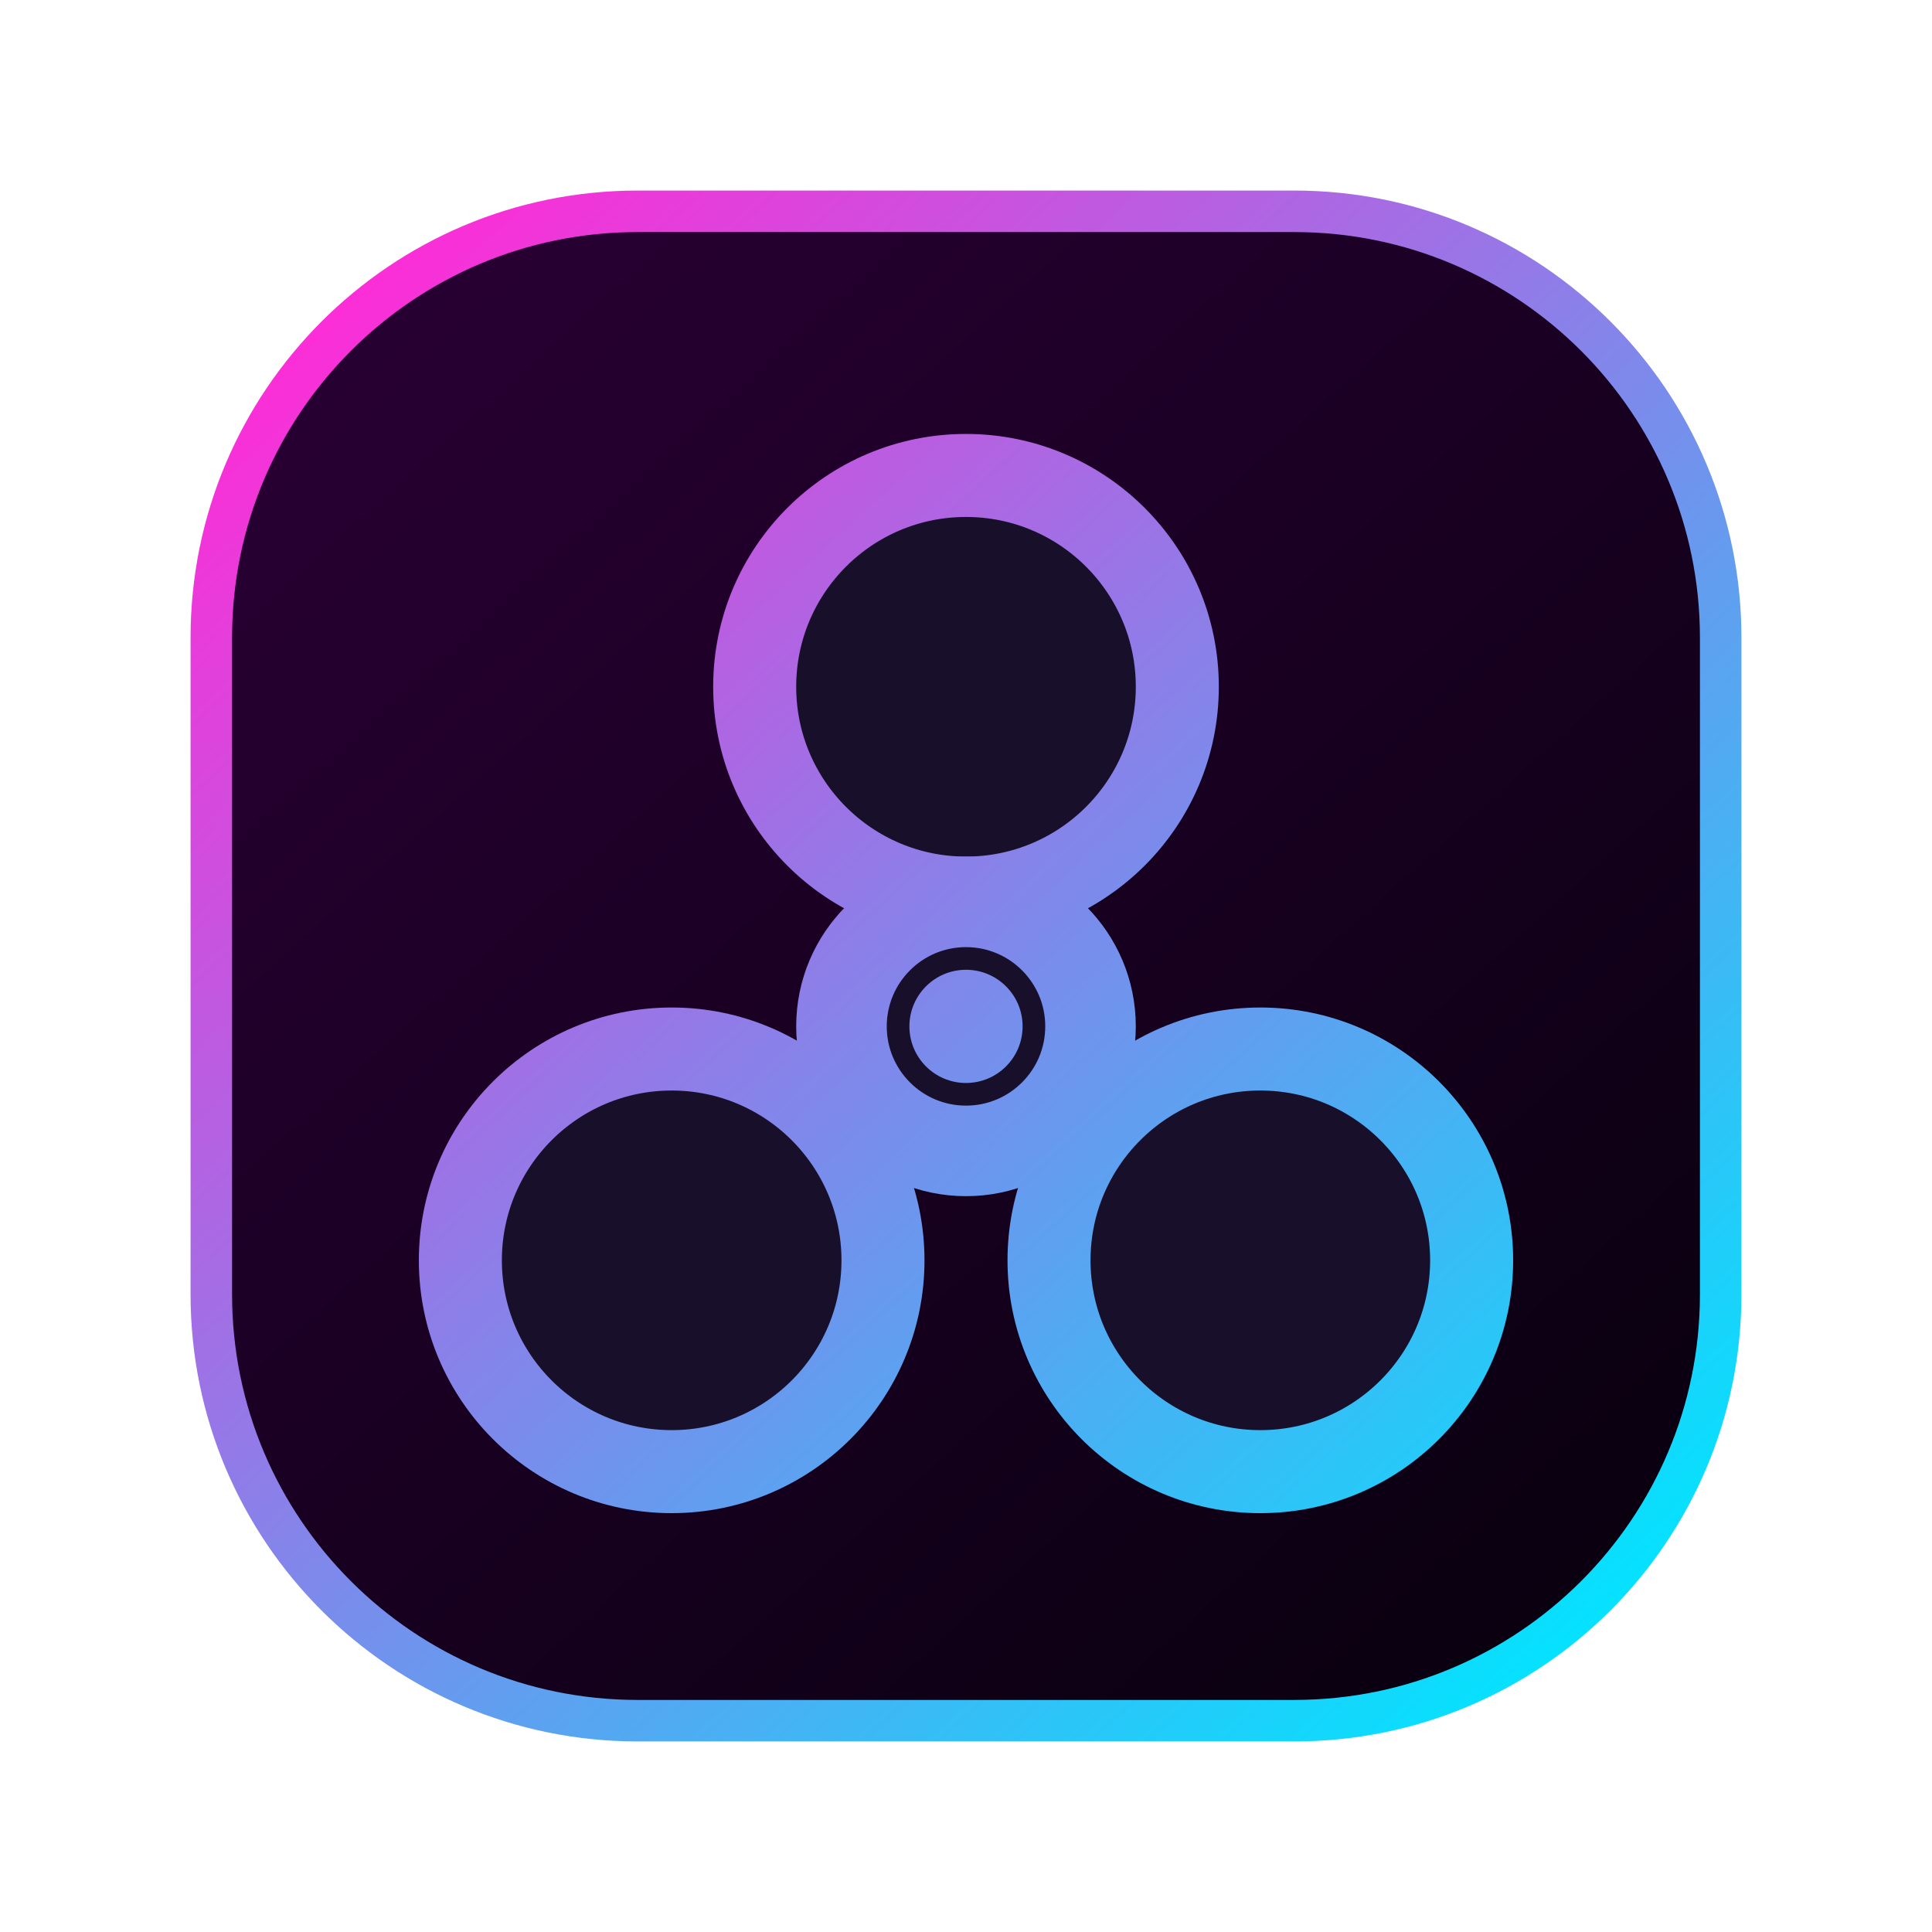
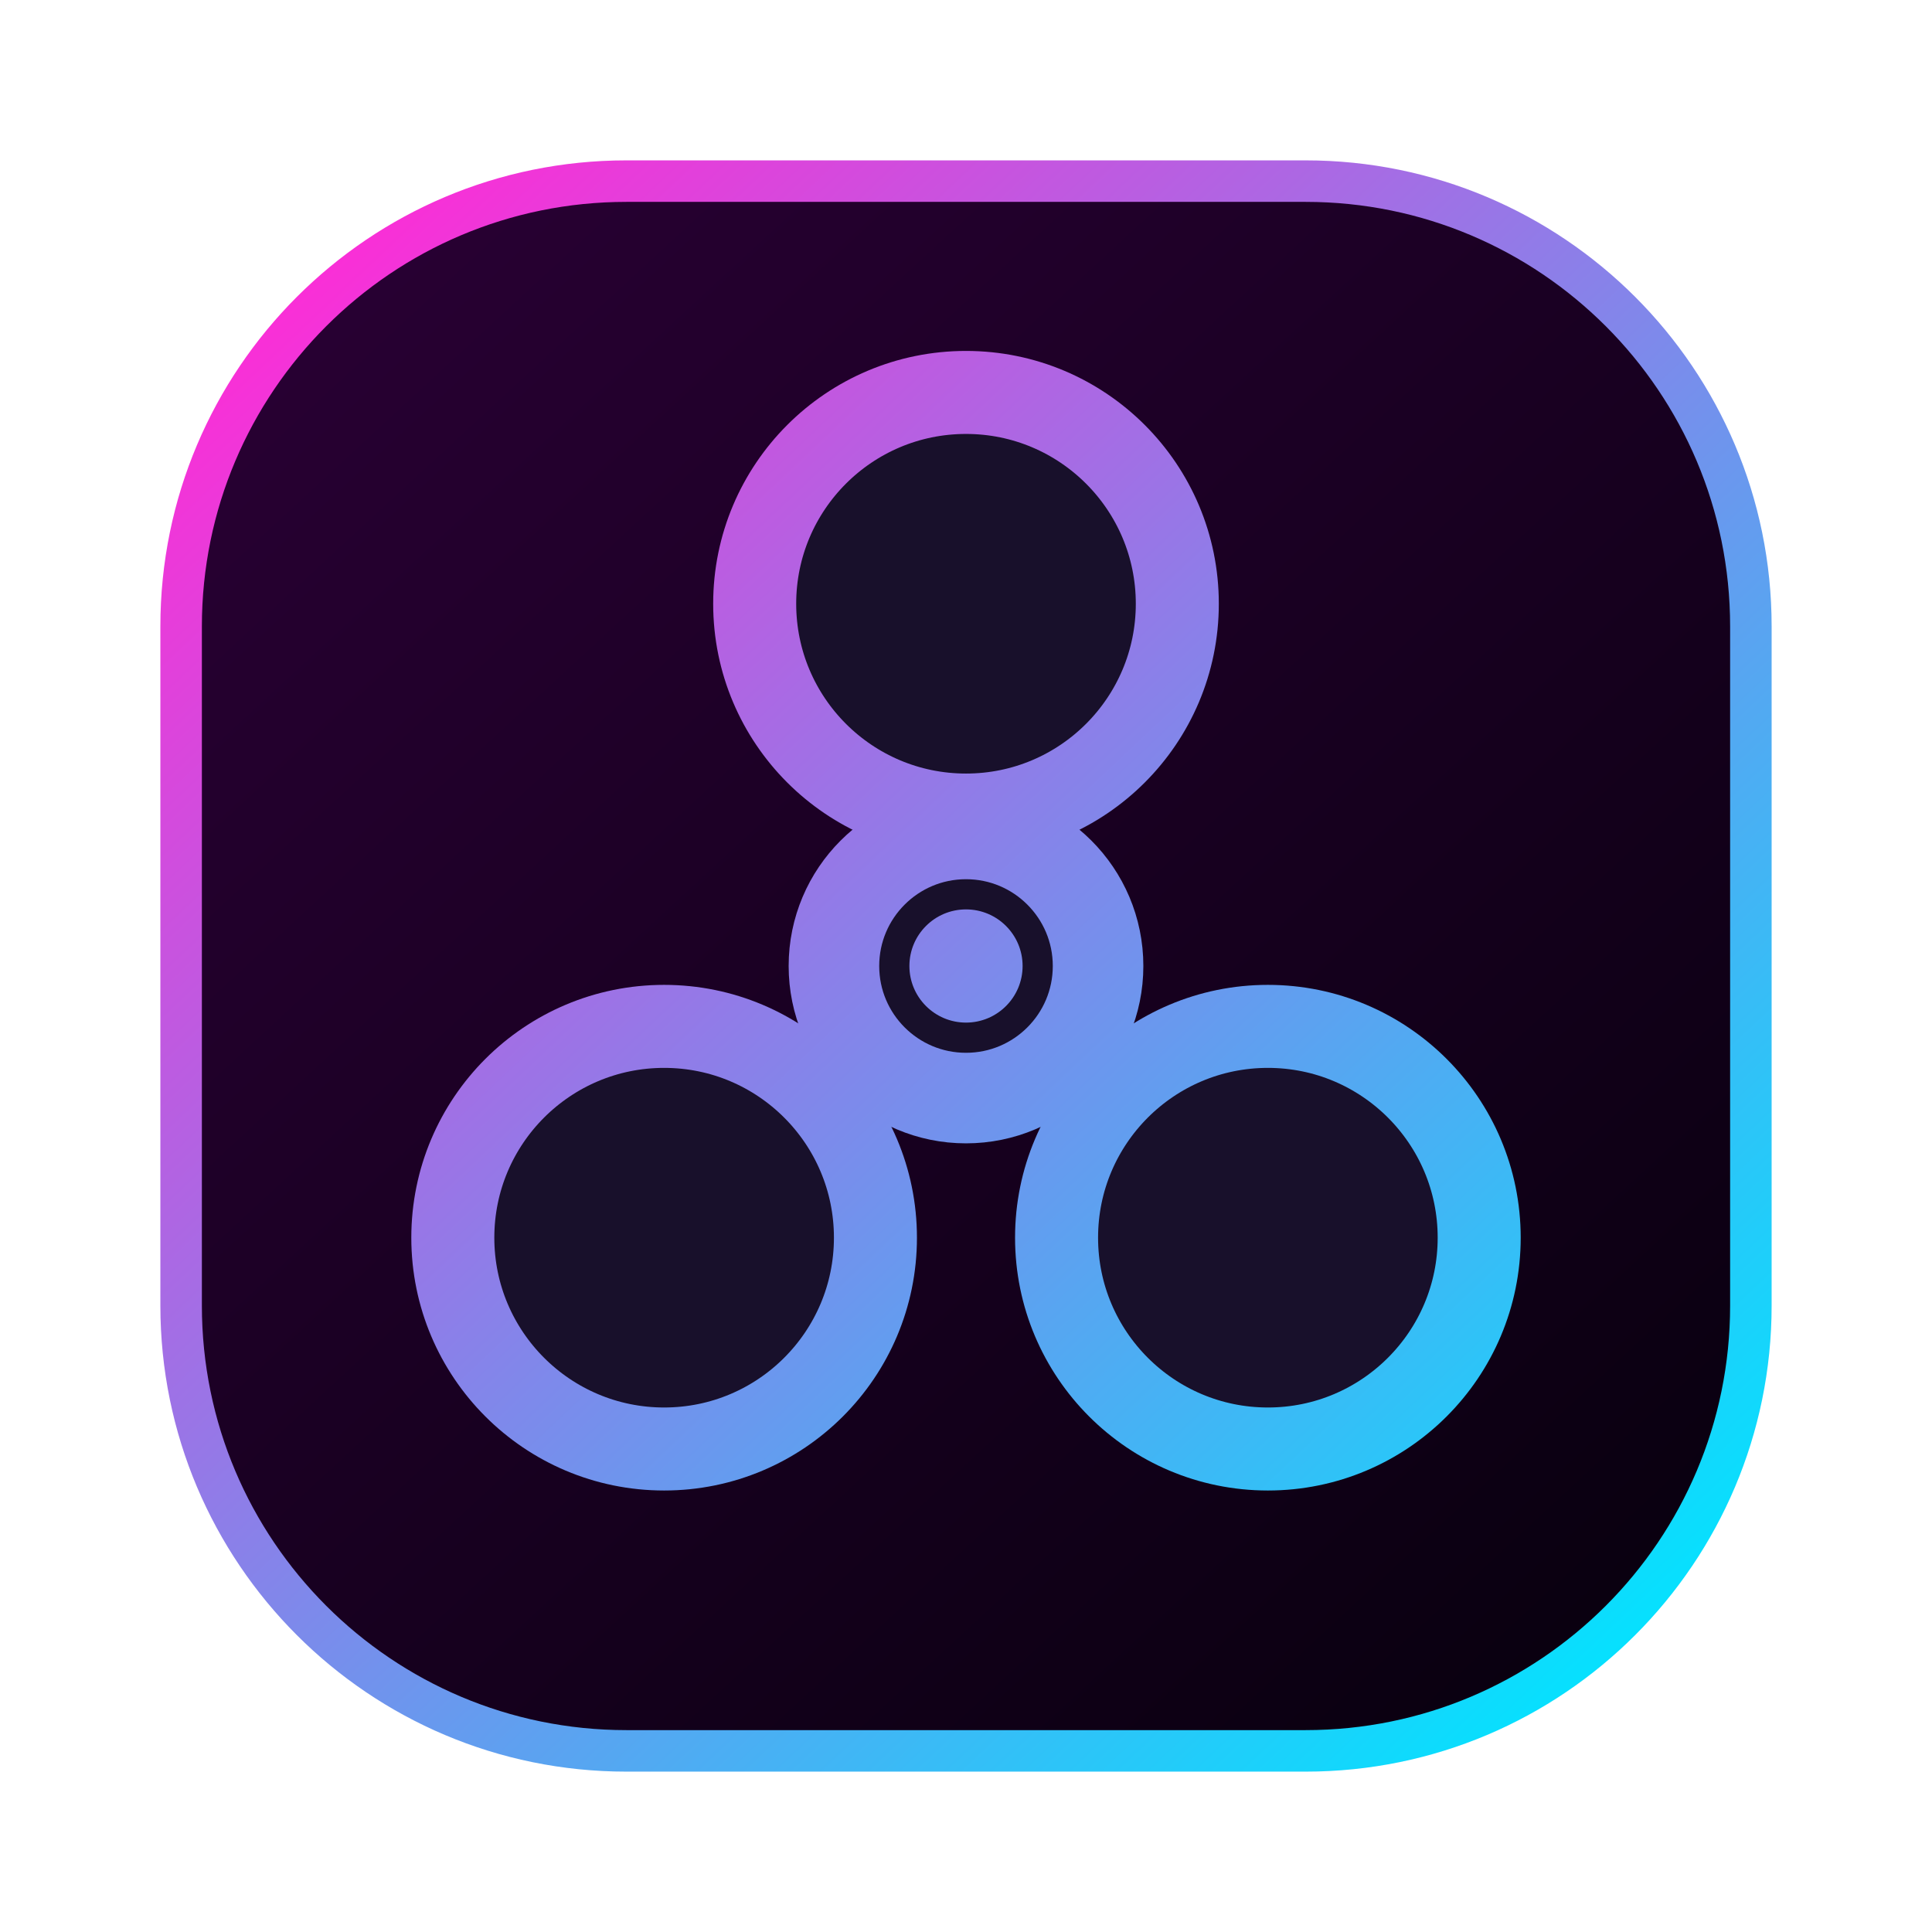
<svg xmlns="http://www.w3.org/2000/svg" viewBox="0 0 1024 1024" role="img" aria-label="SPIN icon">
  <defs>
-     <linearGradient id="spin-gradient" x1="176" y1="148" x2="848" y2="884" gradientUnits="userSpaceOnUse">
+     <linearGradient id="spin-gradient" x1="152" y1="132" x2="872" y2="896" gradientUnits="userSpaceOnUse">
      <stop offset="0" stop-color="#ff2bd6" />
      <stop offset="1" stop-color="#00e5ff" />
    </linearGradient>
-     <linearGradient id="spin-surface" x1="150" y1="112" x2="874" y2="912" gradientUnits="userSpaceOnUse">
+     <linearGradient id="spin-surface" x1="128" y1="96" x2="896" y2="928" gradientUnits="userSpaceOnUse">
      <stop offset="0" stop-color="#2a0035" />
      <stop offset="1" stop-color="#07000d" />
    </linearGradient>
  </defs>
-   <rect x="112" y="112" width="800" height="800" rx="226" fill="url(#spin-surface)" stroke="url(#spin-gradient)" stroke-width="22" />
+   <rect x="96" y="96" width="832" height="832" rx="236" fill="url(#spin-surface)" stroke="url(#spin-gradient)" stroke-width="22" />
  <g fill="#18102b" stroke="url(#spin-gradient)" stroke-width="44">
-     <circle cx="512" cy="364" r="112" />
-     <circle cx="668" cy="668" r="112" />
-     <circle cx="356" cy="668" r="112" />
+     <circle cx="512" cy="320" r="112" />
+     <circle cx="672" cy="656" r="112" />
+     <circle cx="352" cy="656" r="112" />
  </g>
-   <circle cx="512" cy="544" r="66" fill="#18102b" stroke="url(#spin-gradient)" stroke-width="48" />
-   <circle cx="512" cy="544" r="30" fill="url(#spin-gradient)" />
+   <circle cx="512" cy="512" r="70" fill="#18102b" stroke="url(#spin-gradient)" stroke-width="48" />
+   <circle cx="512" cy="512" r="30" fill="url(#spin-gradient)" />
</svg>
